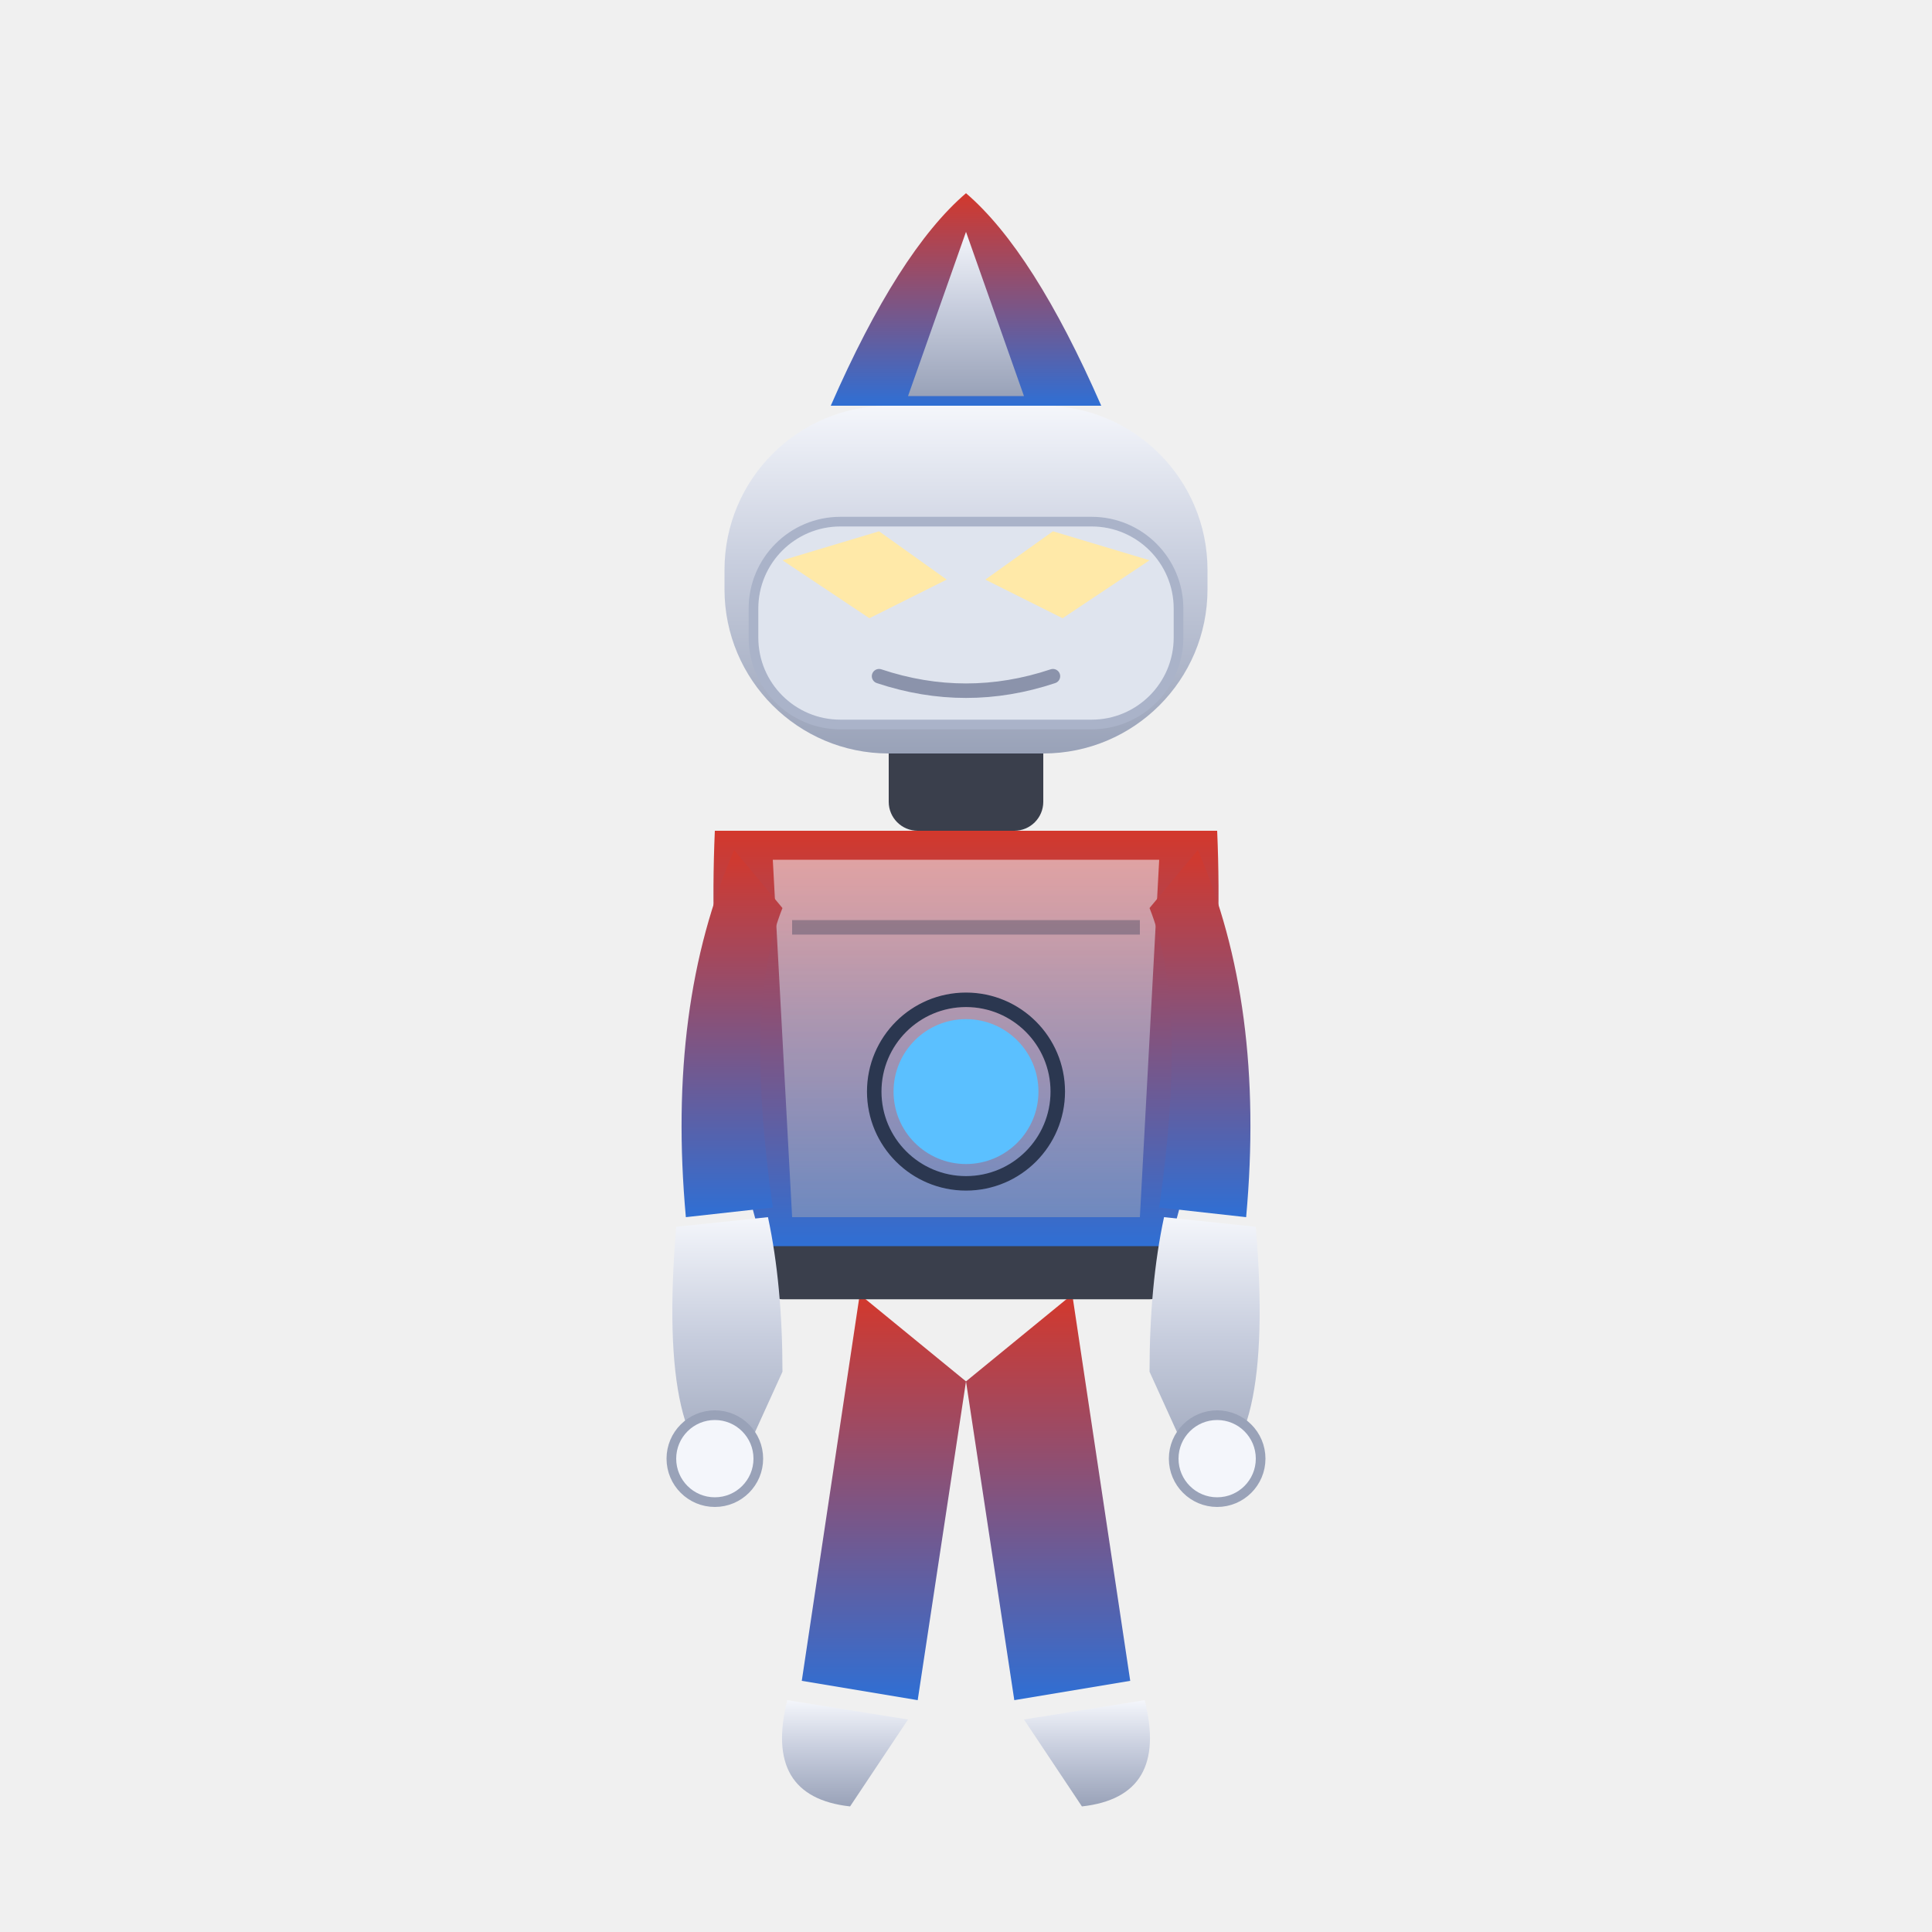
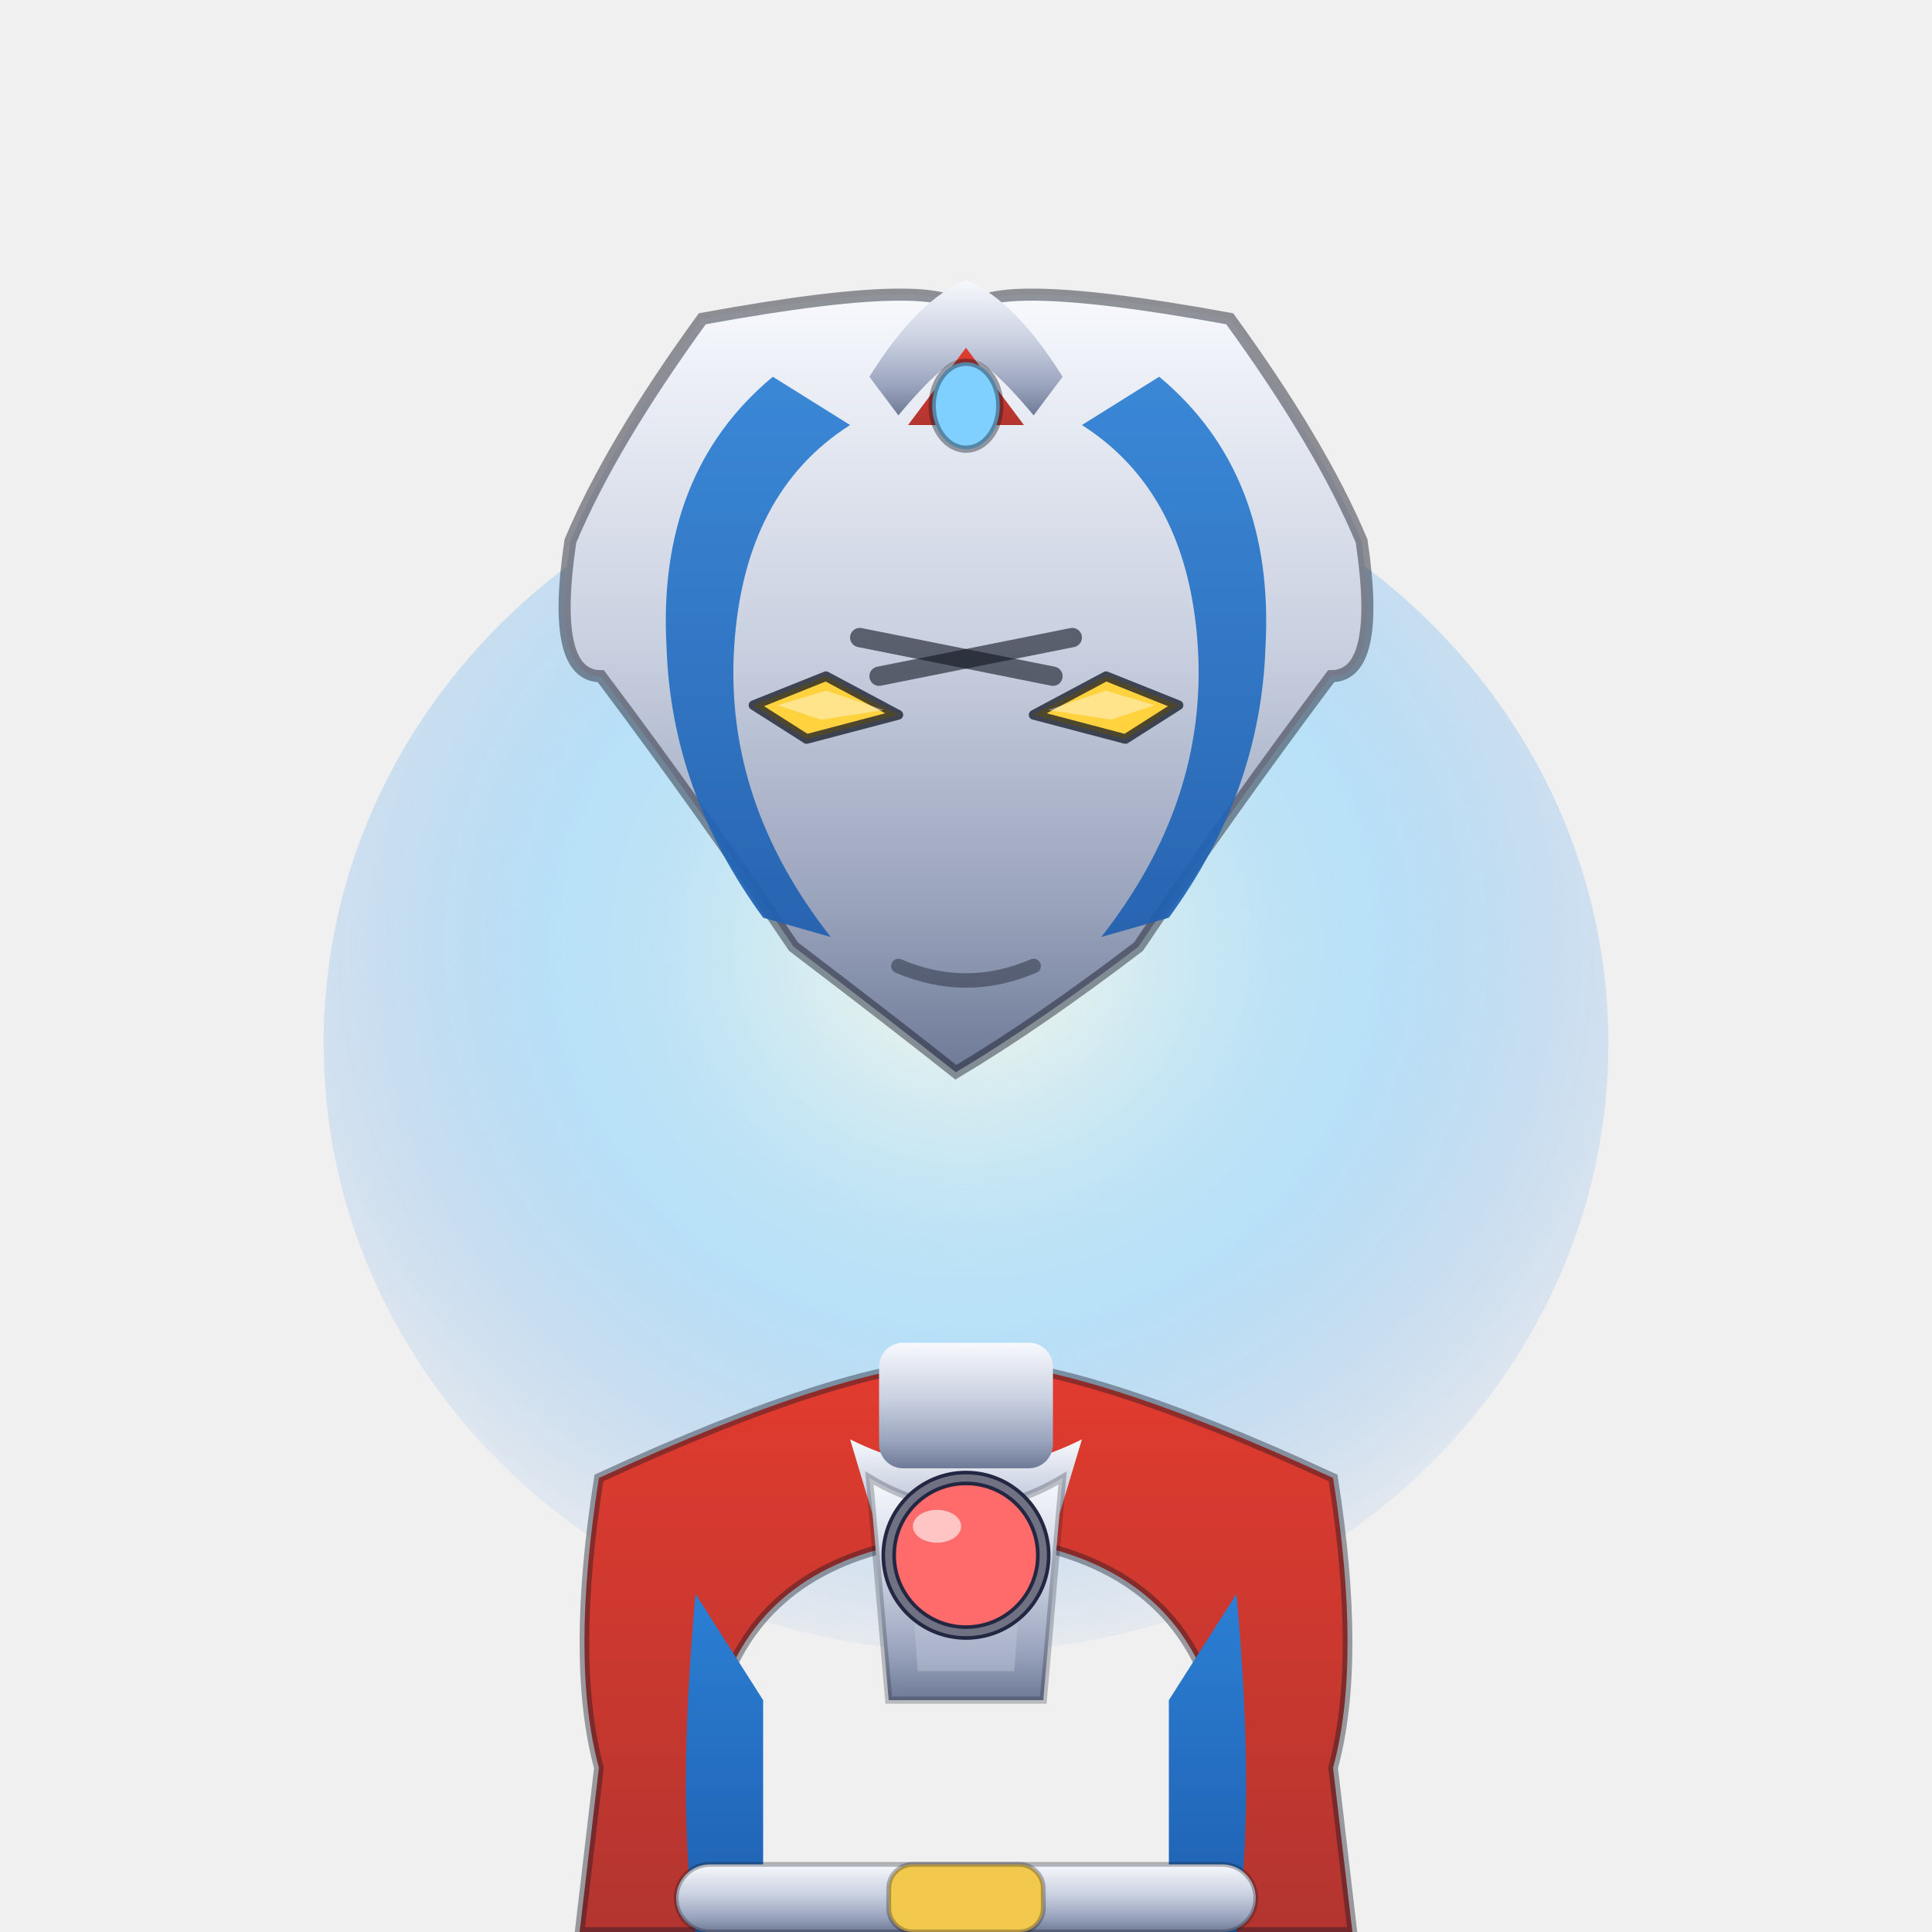
<svg xmlns="http://www.w3.org/2000/svg" viewBox="0 0 400 400" width="400" height="400" role="img">
  <defs>
-     <radialGradient id="ora_{i}" cx="50%" cy="42%" r="60%">
-       <stop offset="0%" stop-color="#fff9e6" stop-opacity="0.9" />
-       <stop offset="55%" stop-color="{m}" stop-opacity="0.55" />
-       <stop offset="100%" stop-color="{m}" stop-opacity="0" />
+     <radialGradient id="au_dyna" cx="50%" cy="42%" r="62%">
+       <stop offset="0%" stop-color="#fffbe8" stop-opacity="0.95" />
+       <stop offset="52%" stop-color="#7fd0ff" stop-opacity="0.5" />
+       <stop offset="100%" stop-color="#3f86e0" stop-opacity="0" />
    </radialGradient>
-     <linearGradient id="silver_dyna" x1="0" y1="0" x2="0" y2="1">
-       <stop offset="0%" stop-color="#f4f6fb" />
-       <stop offset="45%" stop-color="#c8cede" />
-       <stop offset="100%" stop-color="#99a2b8" />
+     <linearGradient id="sv_dyna" x1="0" y1="0" x2="0" y2="1">
+       <stop offset="0%" stop-color="#f7f9fd" />
+       <stop offset="45%" stop-color="#c9d0e0" />
+       <stop offset="78%" stop-color="#9aa4bd" />
+       <stop offset="100%" stop-color="#6e7a96" />
    </linearGradient>
-     <linearGradient id="main_dyna" x1="0" y1="0" x2="0" y2="1">
-       <stop offset="0%" stop-color="#d3382c" />
-       <stop offset="100%" stop-color="#2f6fd4" />
+     <linearGradient id="mn_dyna" x1="0" y1="0" x2="0" y2="1">
+       <stop offset="0%" stop-color="#e23b2e" />
+       <stop offset="100%" stop-color="#b33530" />
+     </linearGradient>
+     <linearGradient id="ac_dyna" x1="0" y1="0" x2="0" y2="1">
+       <stop offset="0%" stop-color="#2b7fd4" />
+       <stop offset="100%" stop-color="#1f5fb0" />
    </linearGradient>
  </defs>
-   <ellipse cx="200" cy="215" rx="118" ry="118" fill="url(#ora_dyna)">
-     <animate attributeName="opacity" values="0.42;0.72;0.42" dur="3.2s" repeatCount="indefinite" />
+   <ellipse cx="200" cy="216" rx="133" ry="126" fill="url(#au_dyna)">
+     <animate attributeName="opacity" values="0.5;0.85;0.5" dur="3.4s" repeatCount="indefinite" />
  </ellipse>
  <g>
-     <animateTransform attributeName="transform" type="translate" values="0 0;0 -6;0 0" dur="3s" repeatCount="indefinite" />
+     <animateTransform attributeName="transform" type="translate" values="0 0;0 -5;0 0" dur="3s" repeatCount="indefinite" />
    <g>
-       <path d="M178 268 L166 348 L190 352 L200 286 Z" fill="url(#main_dyna)" />
-       <path d="M163 352 Q158 372 176 374 L188 356 Z" fill="url(#silver_dyna)" />
+       <path d="M124 306 Q118 344 124 366 L120 400 L150 400 L152 344 Q164 320 200 318 Q236 320 248 344 L250 400 L280 400 L276 366 Q282 344 276 306 Q224 282 200 282 Q176 282 124 306 Z" fill="url(#mn_dyna)" stroke="rgba(20,24,36,0.4)" stroke-width="2" />
+       <path d="M176 298 Q200 310 224 298 L218 318 Q200 326 182 318 Z" fill="url(#sv_dyna)" />
+       <path d="M144 330 Q140 374 144 400 L158 400 L158 352 Z" fill="url(#ac_dyna)" />
+       <path d="M256 330 Q260 374 256 400 L242 400 L242 352 Z" fill="url(#ac_dyna)" />
+       <path d="M180 306 Q200 318 220 306 L216 352 L184 352 Z" fill="url(#sv_dyna)" stroke="rgba(20,24,36,0.25)" stroke-width="1.5" />
+       <path d="M188 318 Q200 324 212 318 L210 346 L190 346 Z" fill="#bfc7d9" opacity="0.45" />
+       <circle cx="200" cy="322" r="16" fill="#ff6b6b" stroke="#232742" stroke-width="3" />
+       <circle cx="200" cy="322" r="16" fill="none" stroke="rgba(255,255,255,0.35)" stroke-width="1.5" />
+       <ellipse cx="194" cy="316" rx="5" ry="3.4" fill="#fff" opacity="0.6" />
+       <circle cx="200" cy="322" r="16" fill="none" stroke="#e0453f" stroke-width="2.5" opacity="0">
+         <animate attributeName="opacity" values="0;1;1;0" dur="4.2s" repeatCount="indefinite" />
+       </circle>
+       <rect x="140" y="386" width="120" height="14" rx="7" fill="url(#sv_dyna)" stroke="rgba(20,24,36,0.3)" />
+       <rect x="184" y="386" width="32" height="14" rx="5" fill="#f2c94c" stroke="rgba(20,24,36,0.3)" />
    </g>
    <g>
-       <path d="M222 268 L234 348 L210 352 L200 286 Z" fill="url(#main_dyna)" />
-       <path d="M237 352 Q242 372 224 374 L212 356 Z" fill="url(#silver_dyna)" />
-     </g>
-     <rect x="158" y="257" width="84" height="12" rx="4" fill="#3a3f4c" />
-     <g>
-       <path d="M148 172 Q146 218 158 258 L242 258 Q254 218 252 172 Z" fill="url(#main_dyna)" />
-       <path d="M160 178 L240 178 L236 252 L164 252 Z" fill="url(#silver_dyna)" opacity="0.55" />
-       <circle cx="200" cy="226" r="15" fill="#5bc0ff">
-         <animate attributeName="fill" values="#5bc0ff;#6fdd8b;#5bc0ff" dur="1.8s" repeatCount="indefinite" />
-         <animate attributeName="r" values="15;16.5;15" dur="1.8s" repeatCount="indefinite" />
-       </circle>
-       <circle cx="200" cy="226" r="19" fill="none" stroke="#2b3750" stroke-width="3" />
-       <path d="M164 192 L236 192" stroke="#2b3750" stroke-width="3" opacity="0.35" />
-     </g>
-     <g>
-       <animateTransform attributeName="transform" type="rotate" values="-3 158 196;2 158 196;-3 158 196" dur="4s" repeatCount="indefinite" />
-       <path d="M152 176 Q138 208 142 252 L160 250 Q154 208 162 188 Z" fill="url(#main_dyna)" />
-       <path d="M140 254 Q136 302 152 306 L162 284 Q162 266 159 252 Z" fill="url(#silver_dyna)" />
-       <circle cx="148" cy="302" r="9" fill="#f4f6fb" stroke="#99a2b8" stroke-width="2" />
-     </g>
-     <g>
-       <animateTransform attributeName="transform" type="rotate" values="3 242 196;-2 242 196;3 242 196" dur="4s" repeatCount="indefinite" />
-       <path d="M248 176 Q262 208 258 252 L240 250 Q246 208 238 188 Z" fill="url(#main_dyna)" />
-       <path d="M260 254 Q264 302 248 306 L238 284 Q238 266 241 252 Z" fill="url(#silver_dyna)" />
-       <circle cx="252" cy="302" r="9" fill="#f4f6fb" stroke="#99a2b8" stroke-width="2" />
-     </g>
-     <rect x="184" y="150" width="32" height="22" rx="6" fill="#3a3f4c" />
-     <g>
-       <rect x="150" y="84" width="100" height="72" rx="34" fill="url(#silver_dyna)" />
-       <path d="M172 84 Q186 52 200 40 Q214 52 228 84 Z" fill="url(#main_dyna)" />
-       <path d="M188 82 L200 48 L212 82 Z" fill="url(#silver_dyna)" />
-       <rect x="156" y="108" width="88" height="42" rx="18" fill="#dfe4ee" />
-       <rect x="156" y="108" width="88" height="42" rx="18" fill="none" stroke="#aab3c9" stroke-width="2" />
-       <g>
-         <path d="M162 116 L182 110 L196 120 L180 128 Z" fill="#ffe9a8" />
-         <path d="M238 116 L218 110 L204 120 L220 128 Z" fill="#ffe9a8" />
-         <animate attributeName="opacity" values="1;0.82;1" dur="3.6s" repeatCount="indefinite" />
+       <rect x="182" y="278" width="36" height="26" rx="5" fill="url(#sv_dyna)" />
+       <path d="M145.4 66 Q126.5 92 118.1 112 Q113.9 140 124.4 140 Q145.4 168 164.3 196 Q185.3 212 197.9 222 Q214.7 212 235.7 196 Q254.6 168 275.6 140 Q286.1 140 281.9 112 Q273.5 92 254.6 66 Q200 56 200 66 Q200 56 145.4 66 Z" fill="url(#sv_dyna)" stroke="rgba(20,24,36,0.45)" stroke-width="2.5" />
+       <path d="M160 78 Q136 98 138 134 Q139 164 158 190 L172 194 Q150 166 152 134 Q154 102 176 88 Z" fill="url(#ac_dyna)" opacity="0.92" />
+       <g transform="translate(400,0) scale(-1,1)">
+         <path d="M160 78 Q136 98 138 134 Q139 164 158 190 L172 194 Q150 166 152 134 Q154 102 176 88 Z" fill="url(#ac_dyna)" opacity="0.92" />
      </g>
-       <path d="M182 140 Q200 146 218 140" fill="none" stroke="#8b93ab" stroke-width="3" stroke-linecap="round" />
+       <path d="M180 78 Q190 62 200 58 Q210 62 220 78 L214 86 Q204 74 200 74 Q196 74 186 86 Z" fill="url(#sv_dyna)" />
+       <path d="M188 88 L200 72 L212 88 Z" fill="url(#mn_dyna)" />
+       <ellipse cx="200" cy="84" rx="7" ry="9" fill="#7fd0ff" stroke="rgba(20,24,36,0.4)" stroke-width="1.5" />
+       <path d="M178 132 L218 140" stroke="rgba(16,20,32,0.6)" stroke-width="4" stroke-linecap="round" />
+       <path d="M222 132 L182 140" stroke="rgba(16,20,32,0.6)" stroke-width="4" stroke-linecap="round" />
+       <path d="M214 148 L229 140 L244 146 L233 153 Z" fill="#ffd23e" stroke="rgba(20,24,36,0.75)" stroke-width="2" stroke-linejoin="round" />
+       <path d="M217 147 L229 143 L239 146 L230 149 Z" fill="#fff" opacity="0.4" />
+       <g transform="translate(400,0) scale(-1,1)">
+         <path d="M214 148 L229 140 L244 146 L233 153 Z" fill="#ffd23e" stroke="rgba(20,24,36,0.75)" stroke-width="2" stroke-linejoin="round" />
+         <path d="M217 147 L229 143 L239 146 L230 149 Z" fill="#fff" opacity="0.4" />
+       </g>
+       <path d="M186 200 Q200 206 214 200" fill="none" stroke="rgba(30,34,50,0.45)" stroke-width="3" stroke-linecap="round" />
    </g>
  </g>
</svg>
